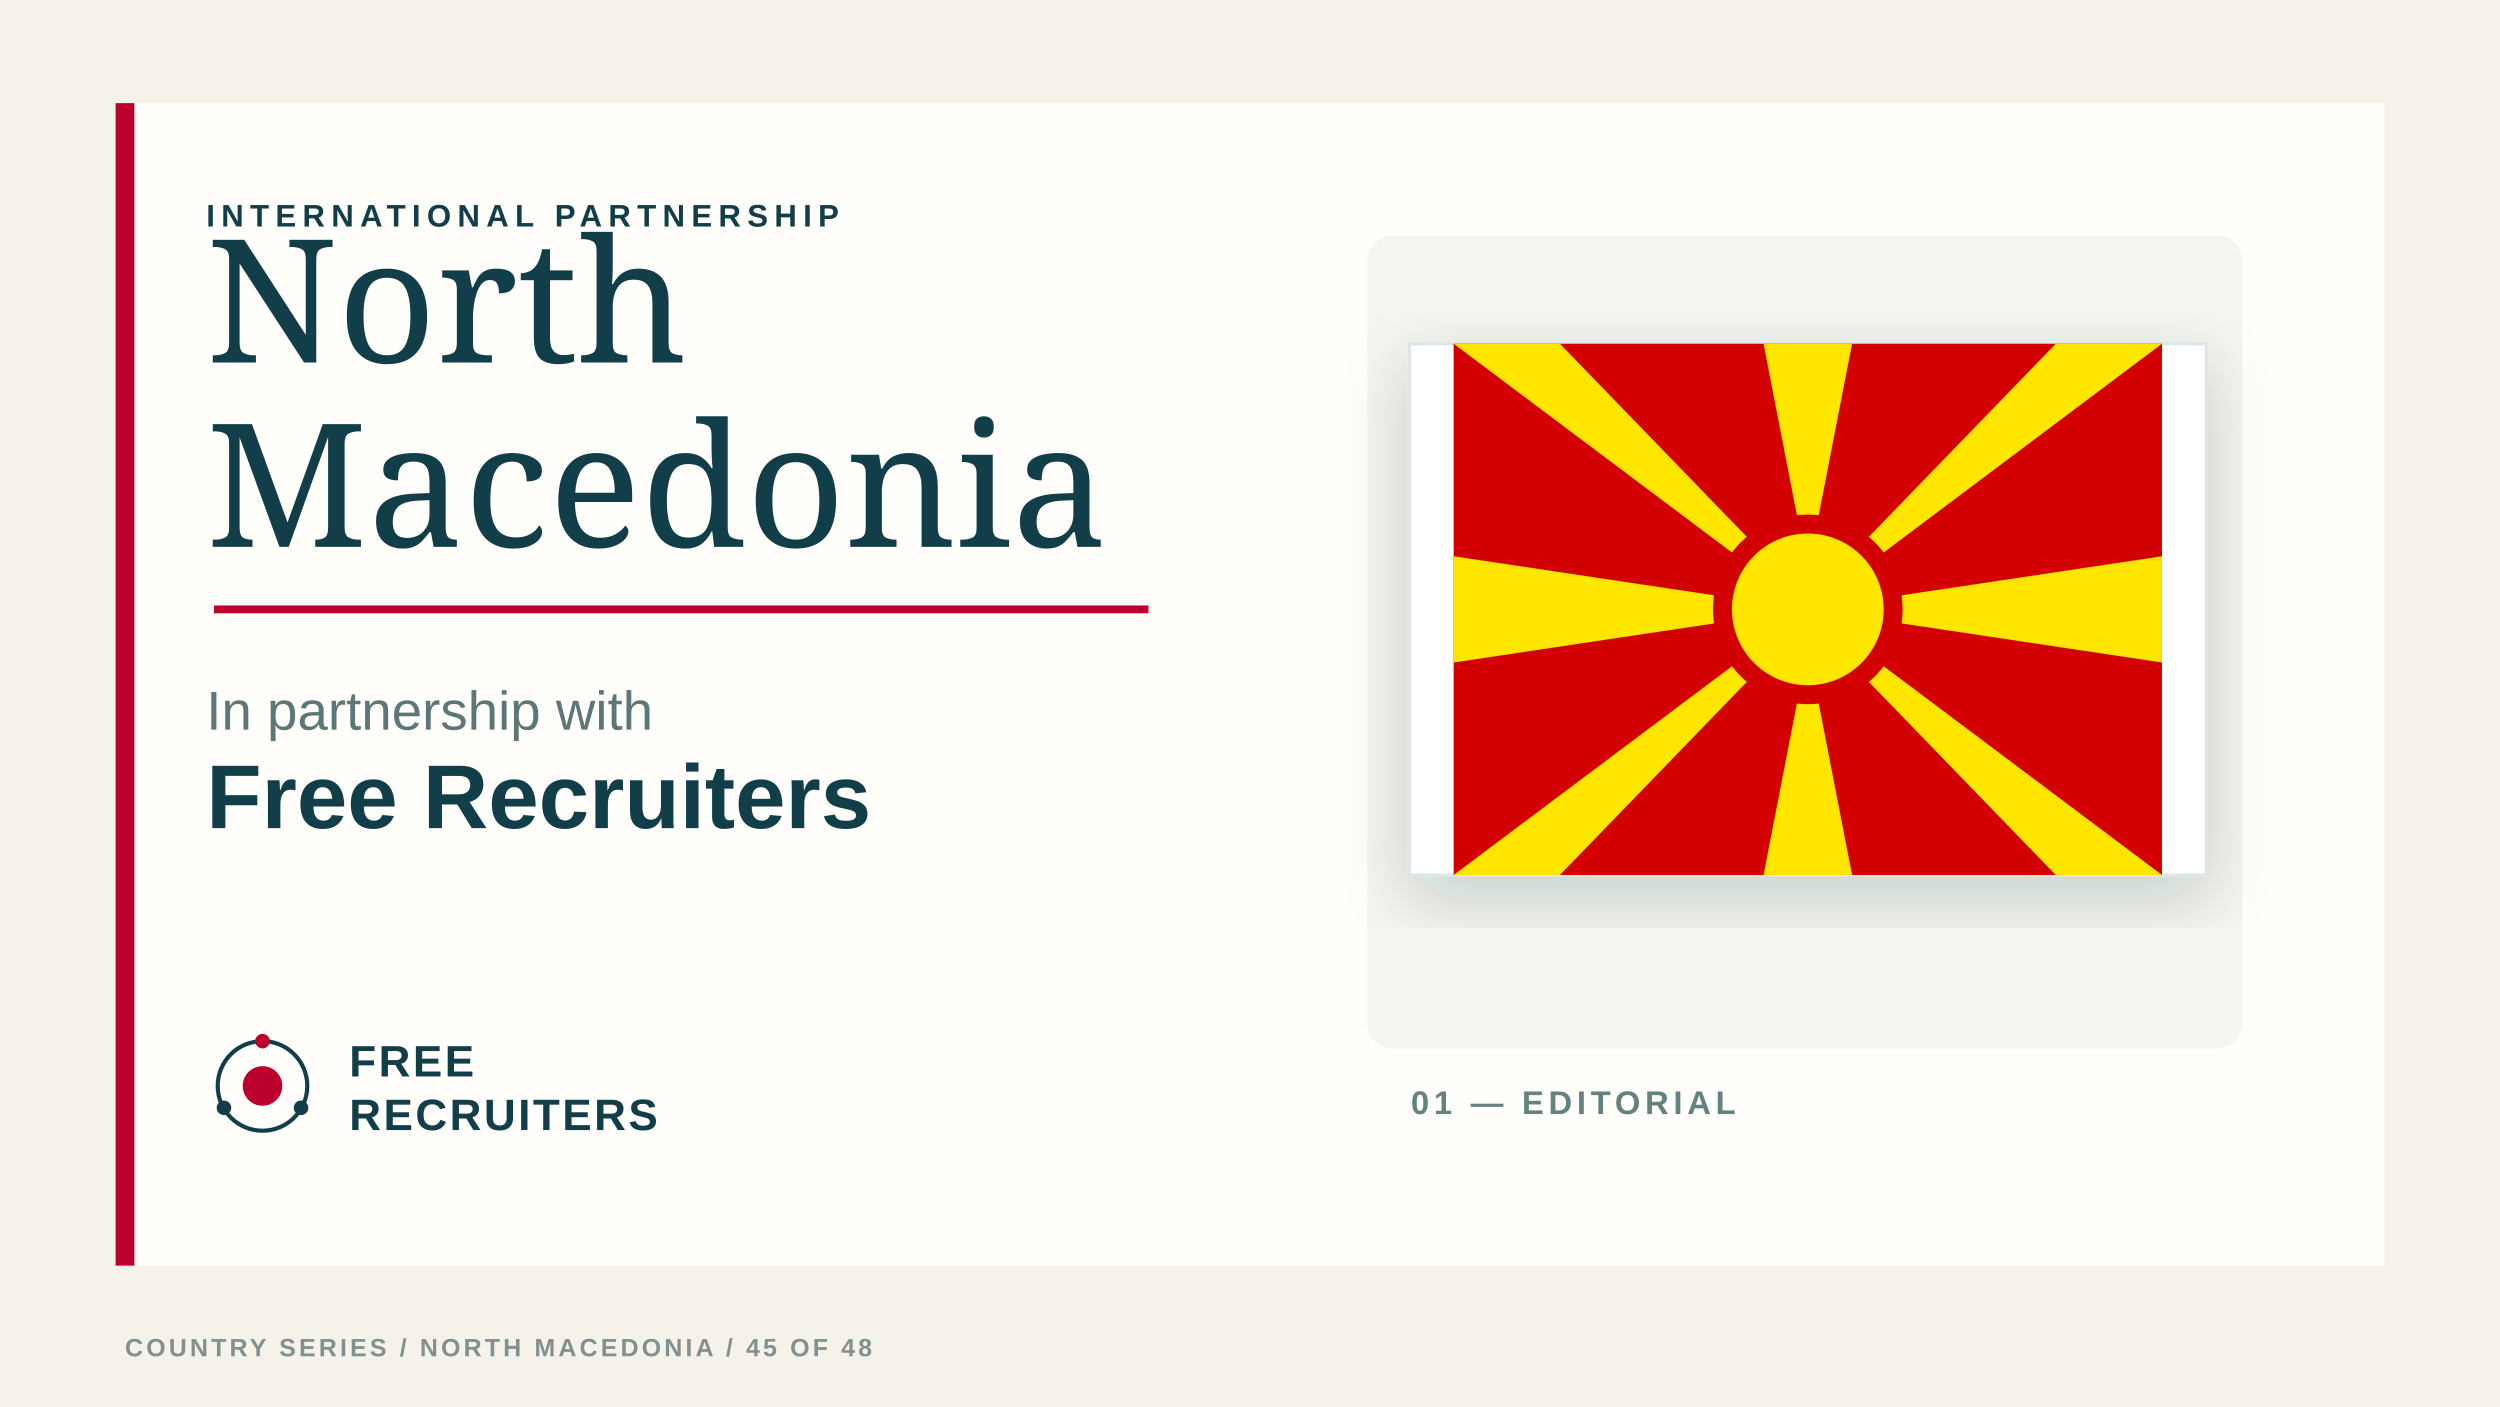
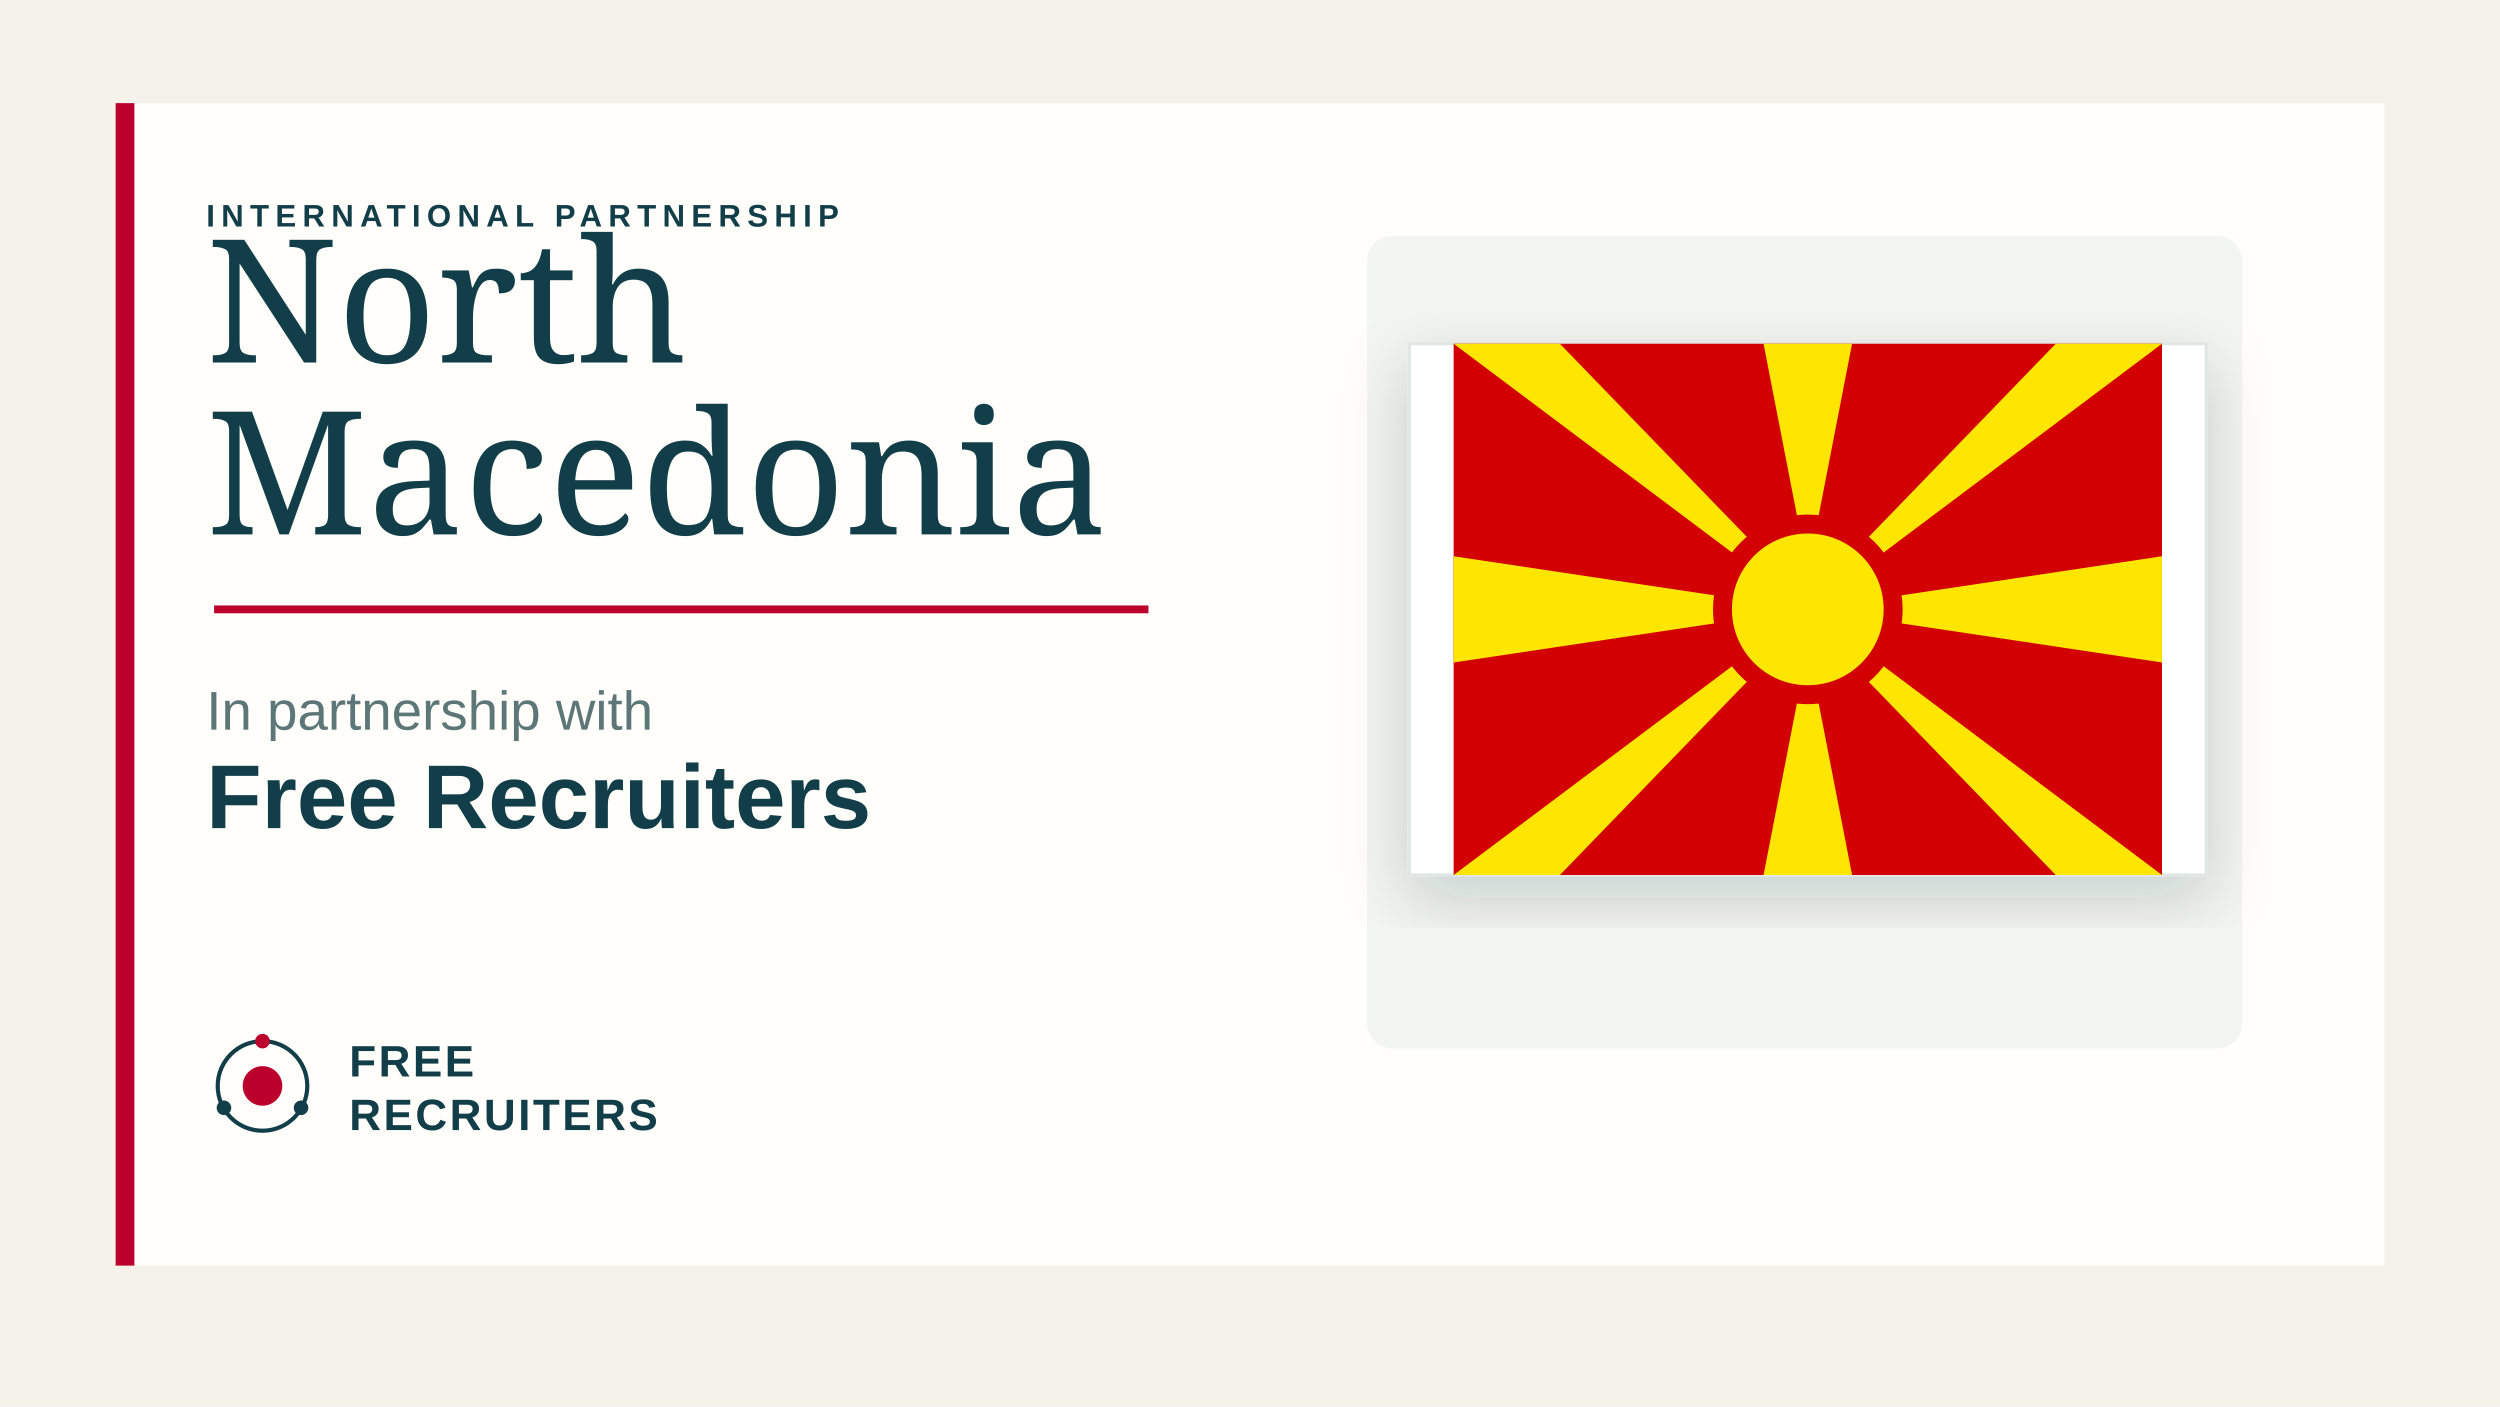
<svg xmlns="http://www.w3.org/2000/svg" width="1600" height="900" viewBox="0 0 1600 900" role="img" aria-label="North Macedonia in partnership with Free Recruiters — Editorial">
  <defs>
    <filter id="shadow">
      <feDropShadow dx="0" dy="14" stdDeviation="20" flood-color="#081F29" flood-opacity=".18" />
    </filter>
    <linearGradient id="sky" x2="1" y2="1">
      <stop stop-color="#d9f2f0" />
      <stop offset="1" stop-color="#eef4ff" />
    </linearGradient>
  </defs>
  <rect width="1600" height="900" fill="#F5F2EA" />
  <rect x="74" y="66" width="1452" height="744" fill="#FFFEFA" />
  <rect x="74" y="66" width="12" height="744" fill="#BC002D" />
  <text x="132" y="145" text-anchor="start" font-family="Arial, sans-serif" font-size="20" font-weight="700" letter-spacing="4" fill="#123E4A">INTERNATIONAL PARTNERSHIP</text>
  <text x="132" y="232" text-anchor="start" font-family="Georgia,serif" font-size="110" font-weight="400" letter-spacing="0" fill="#123E4A">North</text>
-   <text x="132" y="350" text-anchor="start" font-family="Georgia,serif" font-size="110" font-weight="400" letter-spacing="0" fill="#123E4A">Macedonia</text>
+   <text x="132" y="342" text-anchor="start" font-family="Georgia,serif" font-size="110" font-weight="400" letter-spacing="0" fill="#123E4A">Macedonia</text>
  <path d="M137 390H735" stroke="#BC002D" stroke-width="5" />
  <text x="132" y="467" text-anchor="start" font-family="Arial, sans-serif" font-size="35" font-weight="400" letter-spacing="0" fill="#5D7778">In partnership with</text>
  <text x="132" y="530" text-anchor="start" font-family="Arial, sans-serif" font-size="58" font-weight="700" letter-spacing="0" fill="#123E4A">Free Recruiters</text>
  <g transform="translate(132 659) scale(0.666667)">
    <circle cx="54" cy="54" r="43" fill="none" stroke="#123E4A" stroke-width="4" />
    <circle cx="54" cy="54" r="19" fill="#BC002D" />
    <circle cx="54" cy="11" r="7" fill="#BC002D" />
    <circle cx="91" cy="75" r="7" fill="#123E4A" />
    <circle cx="17" cy="75" r="7" fill="#123E4A" />
  </g>
  <g font-family="Arial, sans-serif" font-weight="800" fill="#123E4A">
    <text x="223.52" y="688.92" font-size="28.16" letter-spacing="1.6">FREE</text>
    <text x="223.52" y="723.24" font-size="28.16" letter-spacing="1.6">RECRUITERS</text>
  </g>
  <rect x="875" y="151" width="560" height="520" rx="16" fill="#F3F5F1" />
  <g filter="url(#shadow)">
    <rect x="902" y="220" width="510" height="340" fill="#fff" stroke="#dfe6e4" stroke-width="2" />
    <svg id="flag-icons-mk" viewBox="0 0 640 480" x="902" y="220" width="510" height="340" preserveAspectRatio="xMidYMid meet">
      <path fill="#d20000" d="M0 0h640v480H0z" />
      <path fill="#ffe600" d="M0 0h96l224 231.4L544 0h96L0 480h96l224-231.4L544 480h96zm640 192v96L0 192v96zM280 0l40 205.7L360 0zm0 480 40-205.7L360 480z" />
      <circle cx="320" cy="240" r="77.1" fill="#ffe600" stroke="#d20000" stroke-width="17.1" />
    </svg>
  </g>
-   <text x="903" y="713" text-anchor="start" font-family="Arial, sans-serif" font-size="21" font-weight="700" letter-spacing="3" fill="#658280">01 — EDITORIAL</text>
-   <text x="80" y="868" text-anchor="start" font-family="Arial, sans-serif" font-size="16" font-weight="700" letter-spacing="2" fill="#82908F">COUNTRY SERIES  /  NORTH MACEDONIA  /  45 OF 48</text>
</svg>
